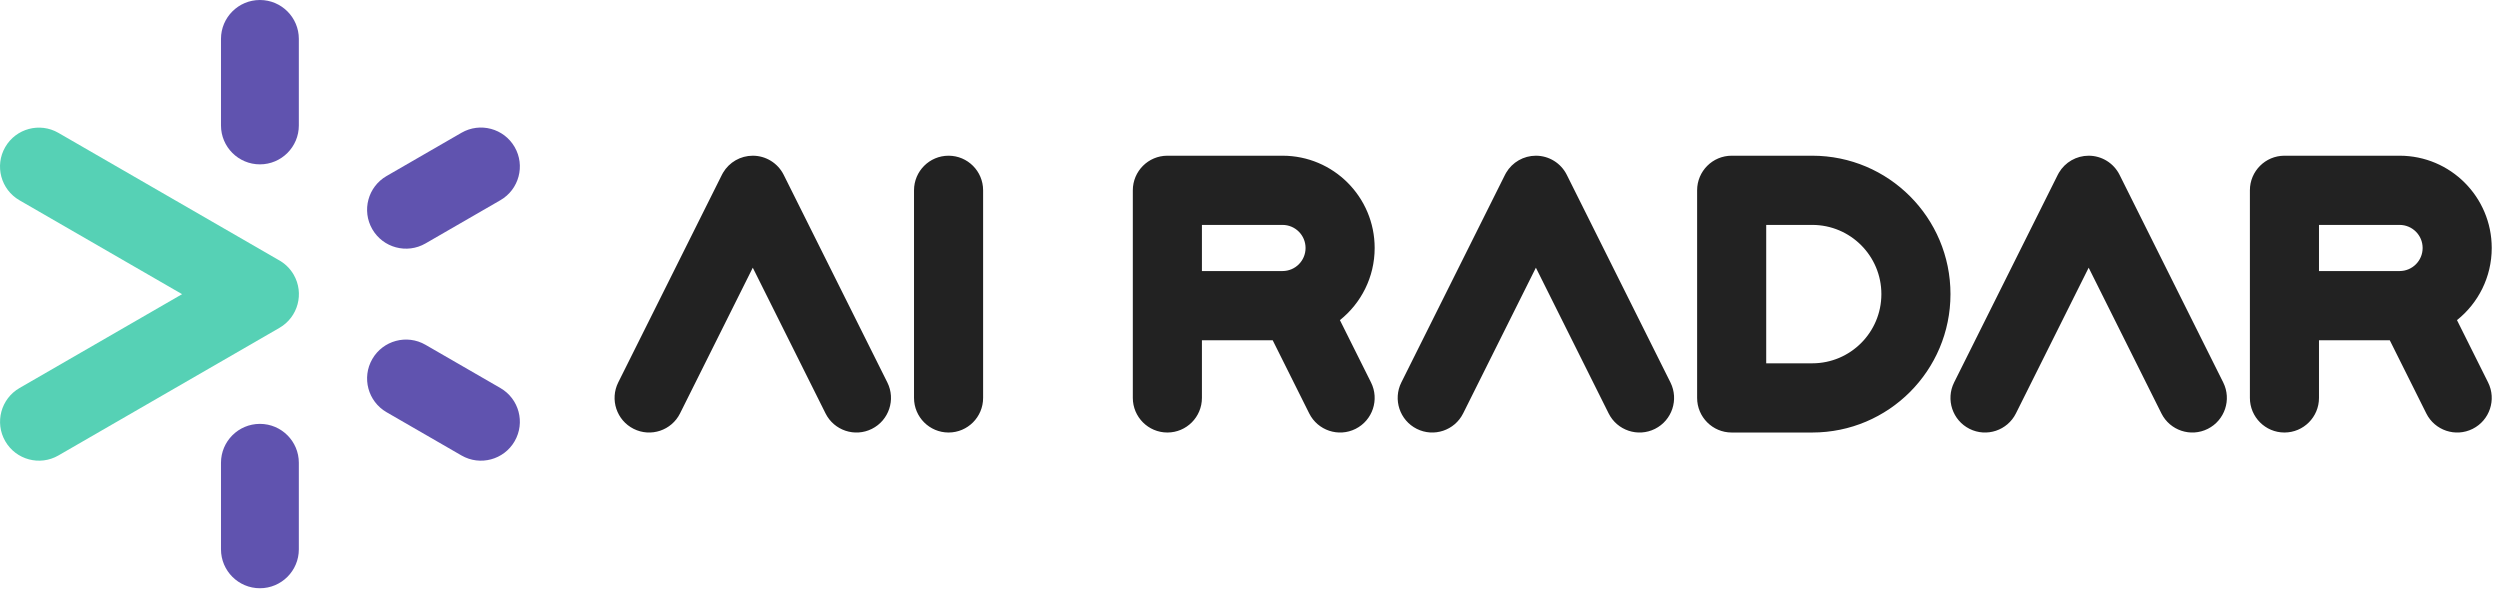
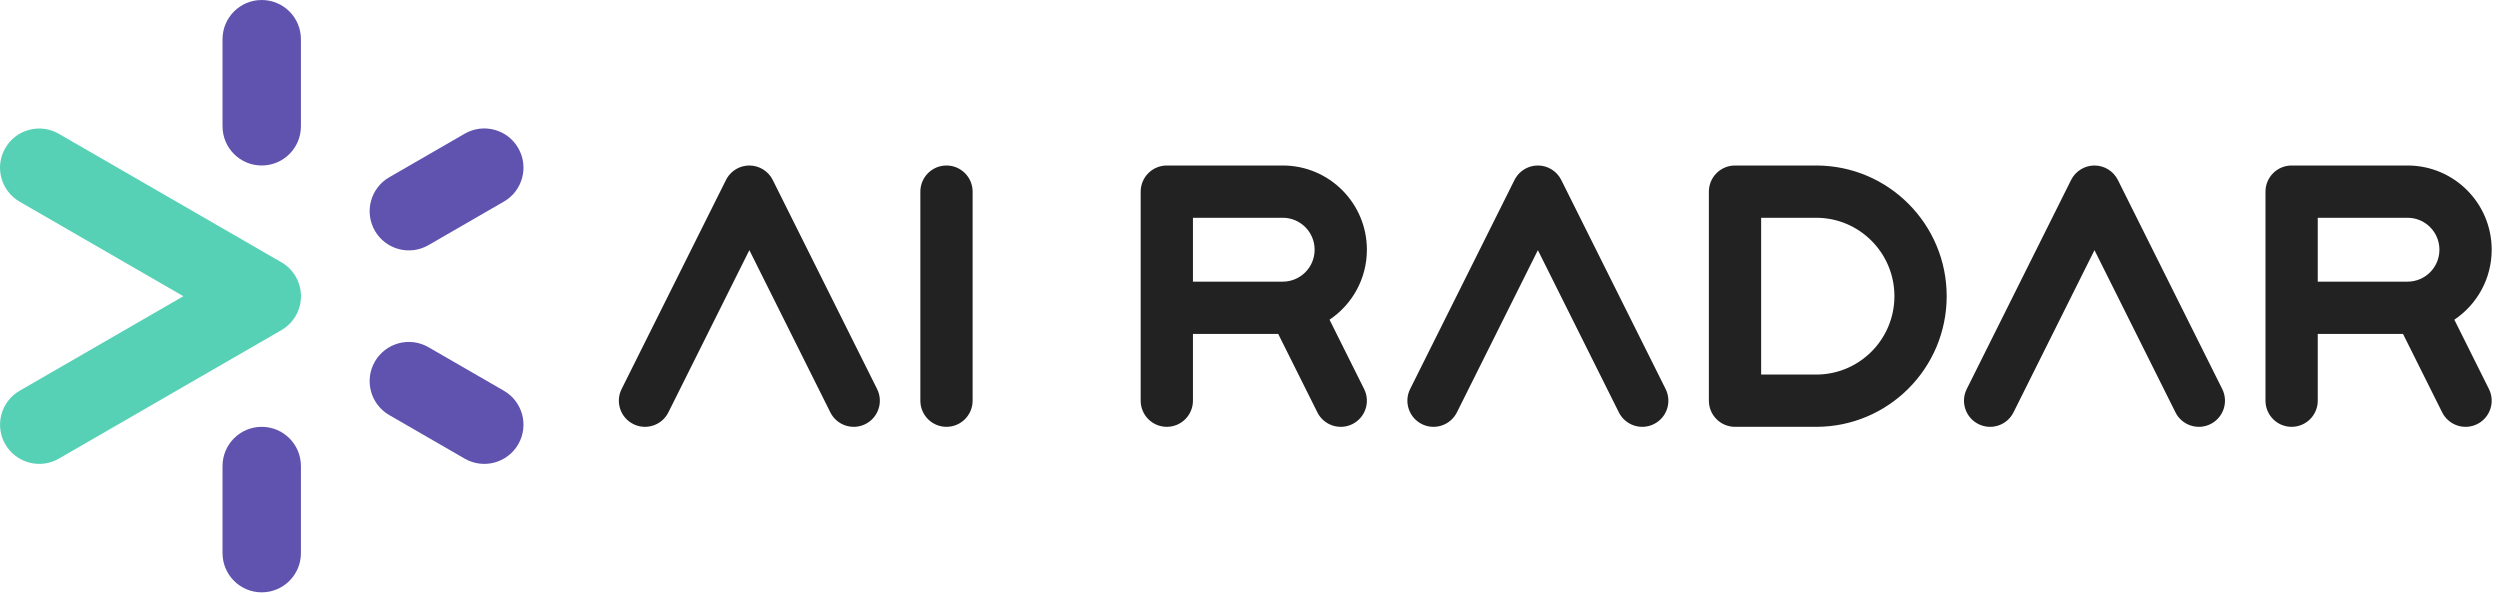
- <svg xmlns="http://www.w3.org/2000/svg" width="289" height="68" viewBox="0 0 289 68" fill="none">
+ <svg xmlns="http://www.w3.org/2000/svg" width="287" height="68" viewBox="0 0 287 68" fill="none">
  <path d="M6.755 52.651C4.603 53.894 1.851 53.157 0.608 51.004C-0.634 48.852 0.103 46.1 2.255 44.857L21.05 34.006L2.251 23.152C0.098 21.909 -0.639 19.157 0.604 17.004C1.846 14.852 4.598 14.115 6.75 15.358L32.182 30.041C32.895 30.423 33.516 31.002 33.95 31.754C35.193 33.907 34.455 36.659 32.303 37.901L6.755 52.651Z" fill="#56D1B5" />
  <path d="M53.346 52.651L44.686 47.651C42.533 46.409 41.796 43.657 43.038 41.504C44.281 39.352 47.033 38.615 49.186 39.857L57.846 44.857C59.998 46.1 60.736 48.852 59.493 51.004C58.25 53.157 55.498 53.894 53.346 52.651Z" fill="#6053AF" />
  <path d="M25.546 63.5L25.546 53.5C25.546 51.015 27.56 49 30.046 49C32.531 49 34.546 51.015 34.546 53.5L34.546 63.5C34.546 65.985 32.531 68 30.046 68C27.56 68 25.546 65.985 25.546 63.5ZM25.546 14.5L25.546 4.5C25.546 2.015 27.56 1.06233e-07 30.046 2.37277e-07C32.531 3.68322e-07 34.546 2.015 34.546 4.5L34.546 14.5C34.546 16.985 32.531 19 30.046 19C27.56 19 25.546 16.985 25.546 14.5Z" fill="#6053AF" />
  <path d="M44.686 20.349L53.346 15.349C55.498 14.106 58.25 14.843 59.493 16.996C60.736 19.148 59.998 21.9 57.846 23.143L49.186 28.143C47.033 29.385 44.281 28.648 43.038 26.496C41.796 24.343 42.533 21.591 44.686 20.349Z" fill="#6053AF" />
-   <path d="M105.66 45.999V22C105.66 19.791 107.448 18 109.654 18C111.86 18 113.648 19.791 113.648 22V45.999C113.648 48.208 111.86 49.999 109.654 49.999C107.448 49.999 105.66 48.208 105.66 45.999ZM150.923 28.666C150.923 27.194 149.731 26 148.261 26H138.942V31.333H148.261C149.731 31.333 150.923 30.139 150.923 28.666ZM217.487 33.999C217.487 29.581 213.911 26 209.499 26H204.174V41.999H209.499C213.911 41.999 217.487 38.417 217.487 33.999ZM280.057 28.666C280.057 27.194 278.865 26 277.394 26H268.075V31.333H277.394C278.865 31.333 280.057 30.139 280.057 28.666ZM87.022 18C88.535 18 89.918 18.856 90.595 20.211L102.576 44.21C103.563 46.186 102.763 48.589 100.79 49.577C98.817 50.565 96.417 49.764 95.431 47.788L87.022 30.945L78.613 47.788C77.627 49.764 75.227 50.565 73.254 49.577C71.281 48.589 70.482 46.186 71.468 44.21L83.45 20.211L83.585 19.963C84.3 18.753 85.604 18 87.022 18ZM177.549 18C179.061 18 180.445 18.856 181.121 20.211L193.103 44.21C194.089 46.186 193.289 48.589 191.316 49.577C189.344 50.565 186.944 49.764 185.958 47.788L177.549 30.945L169.14 47.788C168.153 49.764 165.754 50.565 163.781 49.577C161.808 48.589 161.008 46.186 161.995 44.21L173.976 20.211L174.111 19.963C174.826 18.753 176.13 18 177.549 18ZM241.45 18C242.963 18 244.346 18.856 245.022 20.211L257.004 44.21C257.99 46.186 257.19 48.589 255.218 49.577C253.245 50.565 250.845 49.764 249.859 47.788L241.45 30.945L233.041 47.788C232.055 49.764 229.655 50.565 227.682 49.577C225.709 48.589 224.909 46.186 225.896 44.21L237.877 20.211L238.012 19.963C238.727 18.753 240.031 18 241.45 18ZM225.475 33.999C225.475 42.836 218.322 49.999 209.499 49.999H200.18C197.975 49.999 196.187 48.208 196.187 45.999V22C196.187 19.791 197.975 18 200.18 18H209.499C218.322 18 225.475 25.163 225.475 33.999ZM158.911 28.666C158.911 32.044 157.341 35.053 154.894 37.007L158.49 44.21C159.476 46.186 158.676 48.589 156.703 49.577C154.731 50.565 152.331 49.764 151.344 47.788L147.123 39.333H138.942V45.999C138.942 48.208 137.154 49.999 134.948 49.999C132.742 49.999 130.954 48.208 130.954 45.999V22C130.954 19.791 132.742 18 134.948 18H148.261C154.143 18 158.911 22.775 158.911 28.666ZM288.044 28.666C288.044 32.044 286.474 35.053 284.027 37.007L287.623 44.21C288.61 46.186 287.81 48.589 285.837 49.577C283.864 50.565 281.464 49.764 280.478 47.788L276.257 39.333H268.075V45.999C268.075 48.208 266.287 49.999 264.081 49.999C261.876 49.999 260.088 48.208 260.088 45.999V22C260.088 19.791 261.876 18 264.081 18H277.394C283.276 18 288.044 22.775 288.044 28.666Z" fill="#222222" />
+   <path d="M105.657 46V22C105.657 20.343 107 19 108.657 19C110.314 19 111.657 20.343 111.657 22V46C111.657 47.657 110.314 49 108.657 49C107 49 105.657 47.657 105.657 46ZM150.919 28.667C150.919 26.637 149.277 25 147.262 25H136.95V32.333H147.262C149.277 32.333 150.919 30.696 150.919 28.667ZM217.479 34C217.479 29.025 213.453 25 208.498 25H202.179V43H208.498C213.453 43 217.479 38.975 217.479 34ZM280.046 28.667C280.046 26.637 278.404 25 276.389 25H266.078V32.333H276.389C278.404 32.333 280.045 30.696 280.046 28.667ZM86.026 19C87.163 19 88.203 19.643 88.711 20.66L100.691 44.66C101.431 46.143 100.83 47.944 99.347 48.685C97.865 49.425 96.063 48.822 95.323 47.34L86.026 28.716L76.73 47.34C75.99 48.822 74.188 49.424 72.706 48.685C71.224 47.945 70.621 46.142 71.361 44.66L83.343 20.66L83.444 20.474C83.981 19.565 84.96 19 86.026 19ZM176.549 19C177.686 19 178.725 19.643 179.233 20.66L191.214 44.66C191.954 46.143 191.352 47.944 189.87 48.685C188.387 49.425 186.585 48.822 185.845 47.34L176.549 28.716L167.252 47.34C166.512 48.822 164.711 49.424 163.228 48.685C161.746 47.945 161.144 46.142 161.884 44.66L173.865 20.66L173.966 20.474C174.502 19.565 175.483 19 176.549 19ZM240.447 19C241.584 19 242.623 19.643 243.131 20.66L255.112 44.66C255.852 46.142 255.25 47.945 253.767 48.685C252.285 49.424 250.484 48.822 249.744 47.34L240.446 28.716L231.15 47.34C230.41 48.822 228.608 49.425 227.126 48.685C225.643 47.944 225.042 46.142 225.782 44.66L237.762 20.66C238.27 19.643 239.31 19 240.447 19ZM223.479 34C223.479 42.28 216.776 49 208.498 49H199.179C197.523 49 196.179 47.657 196.179 46V22C196.179 20.343 197.523 19 199.179 19H208.498C216.776 19 223.479 25.72 223.479 34ZM156.919 28.667C156.919 32.015 155.216 34.967 152.63 36.702L156.602 44.66C157.342 46.142 156.741 47.944 155.259 48.685C153.776 49.425 151.974 48.822 151.234 47.34L146.738 38.333H136.95V46C136.95 47.657 135.607 49 133.95 49C132.293 49 130.95 47.657 130.95 46V22C130.95 20.343 132.293 19 133.95 19H147.262C152.6 19 156.919 23.333 156.919 28.667ZM286.046 28.667C286.046 32.015 284.344 34.967 281.758 36.702L285.73 44.66C286.47 46.142 285.868 47.945 284.385 48.685C282.903 49.424 281.101 48.822 280.361 47.34L275.866 38.333H266.078V46C266.078 47.657 264.735 49 263.078 49C261.421 49 260.078 47.657 260.078 46V22C260.078 20.343 261.421 19 263.078 19H276.389C281.727 19 286.046 23.333 286.046 28.667Z" fill="#222222" />
</svg>
